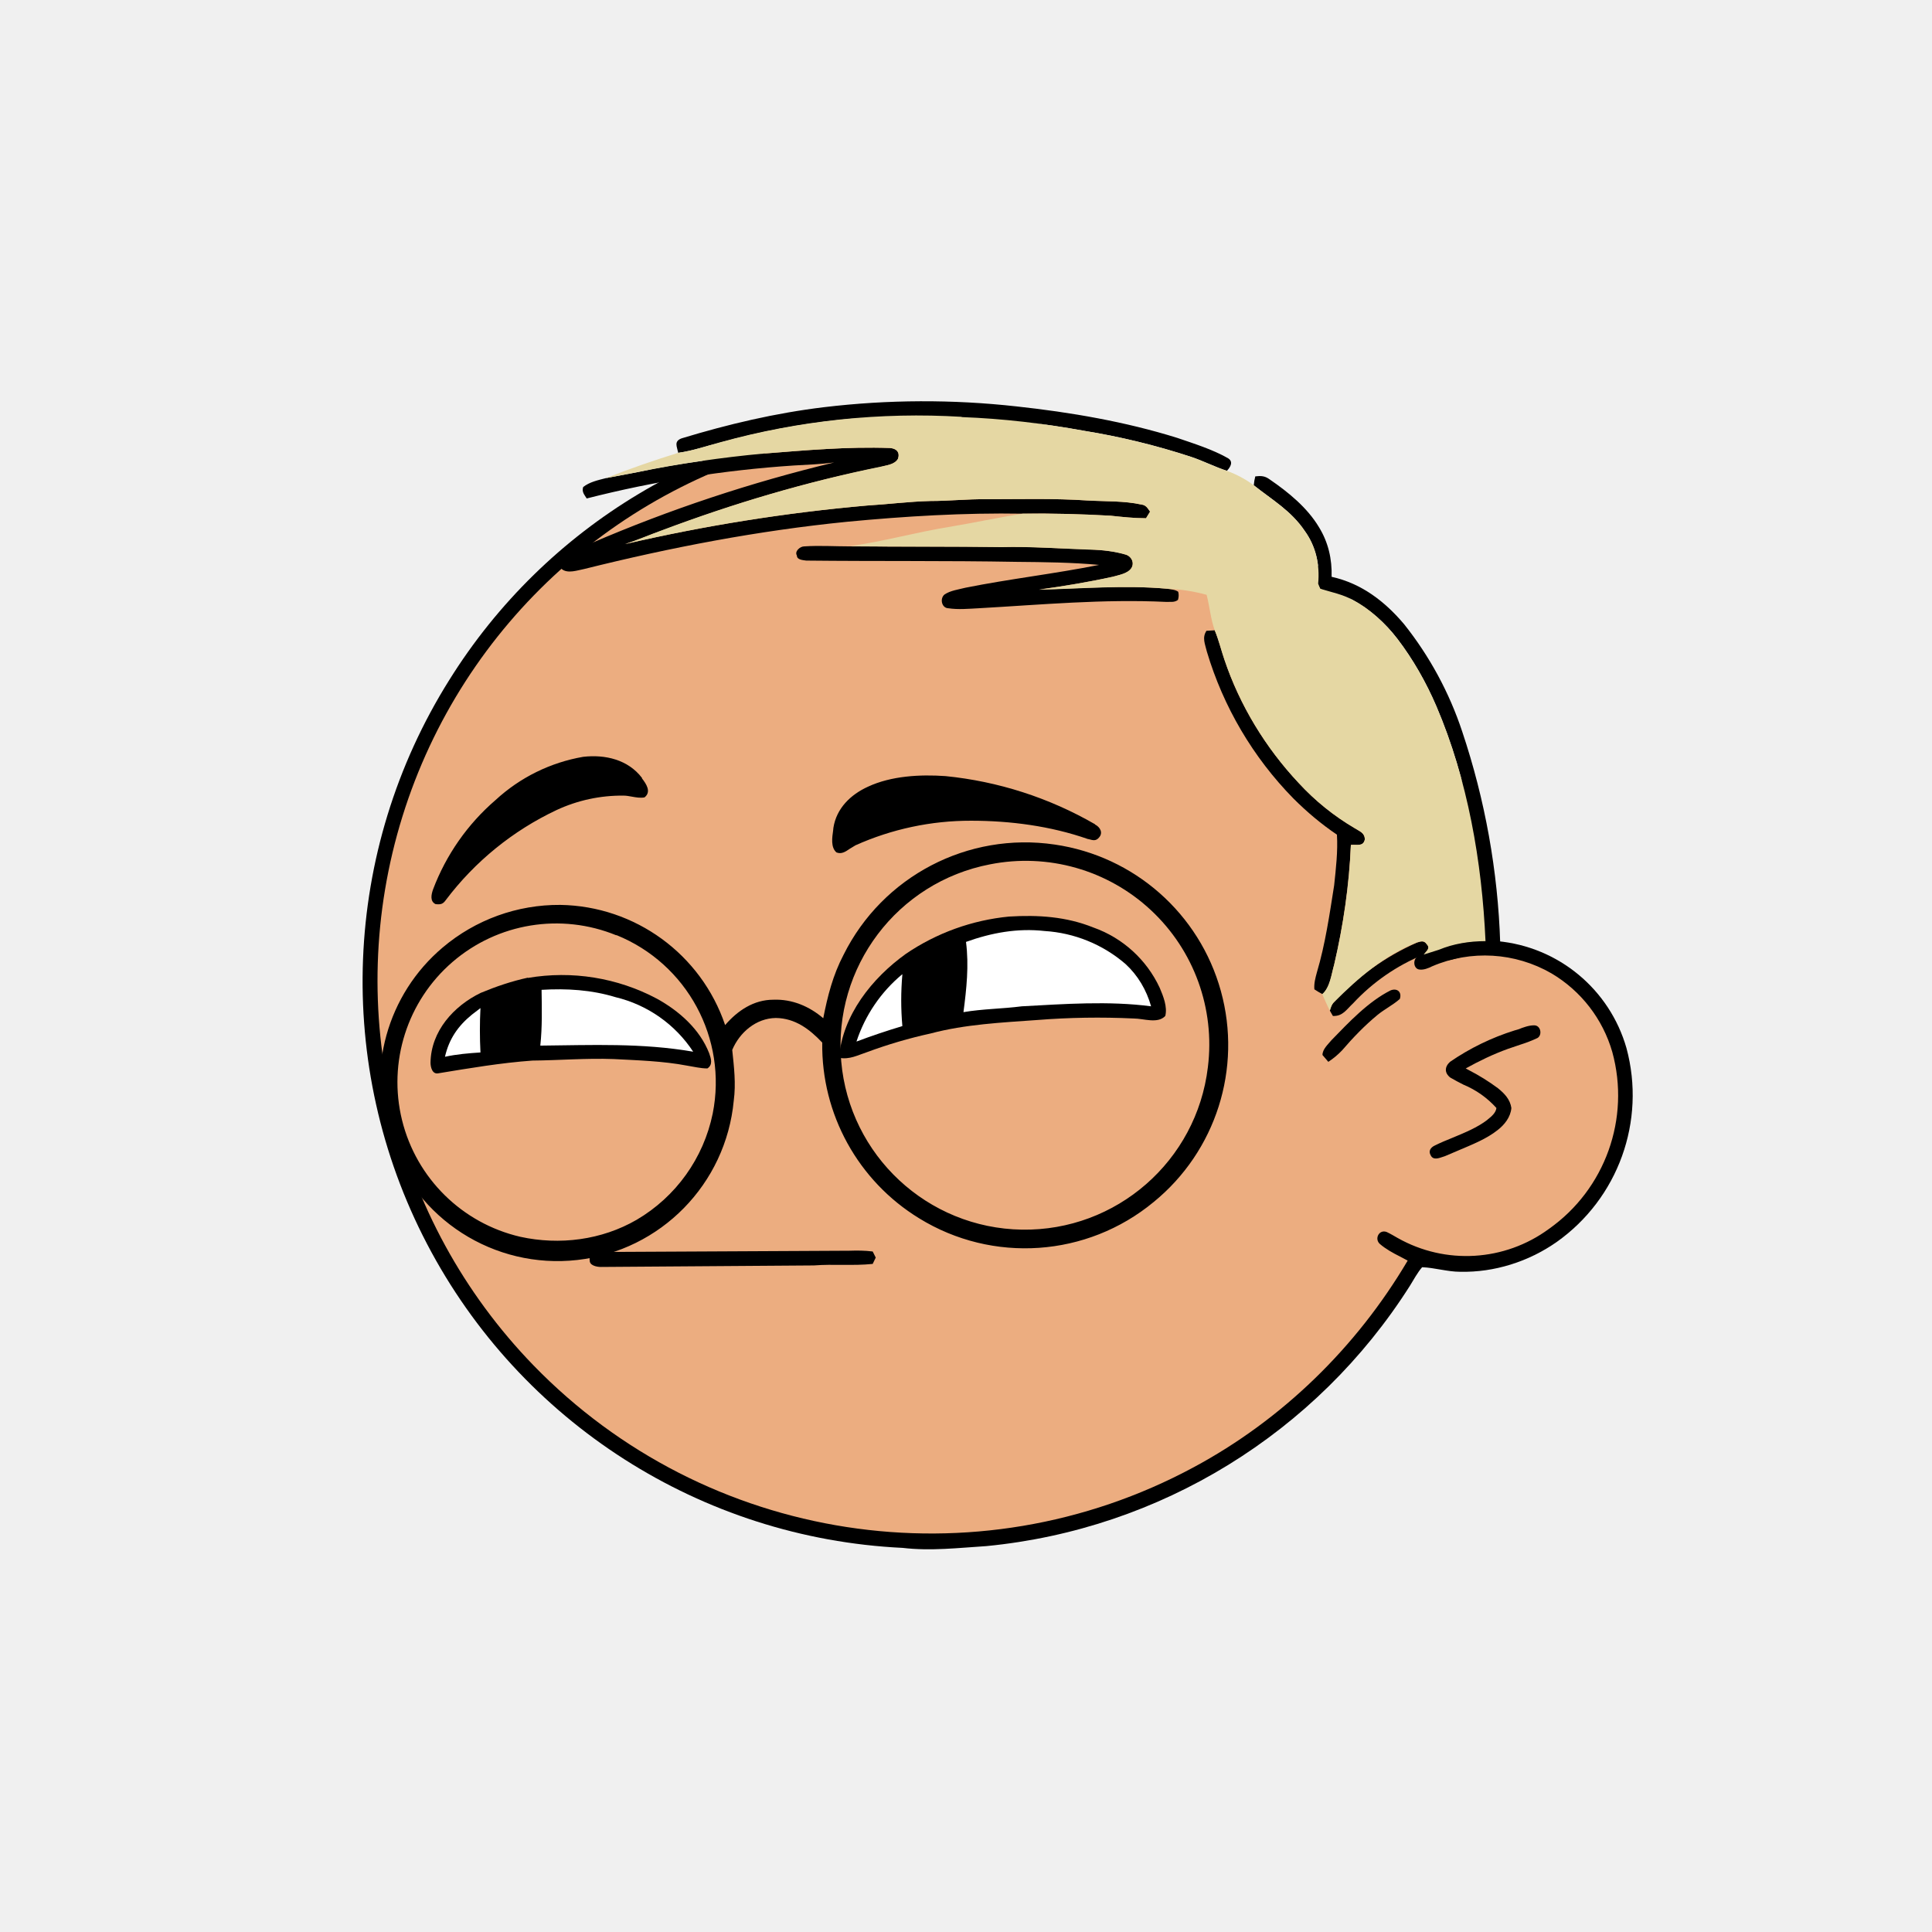
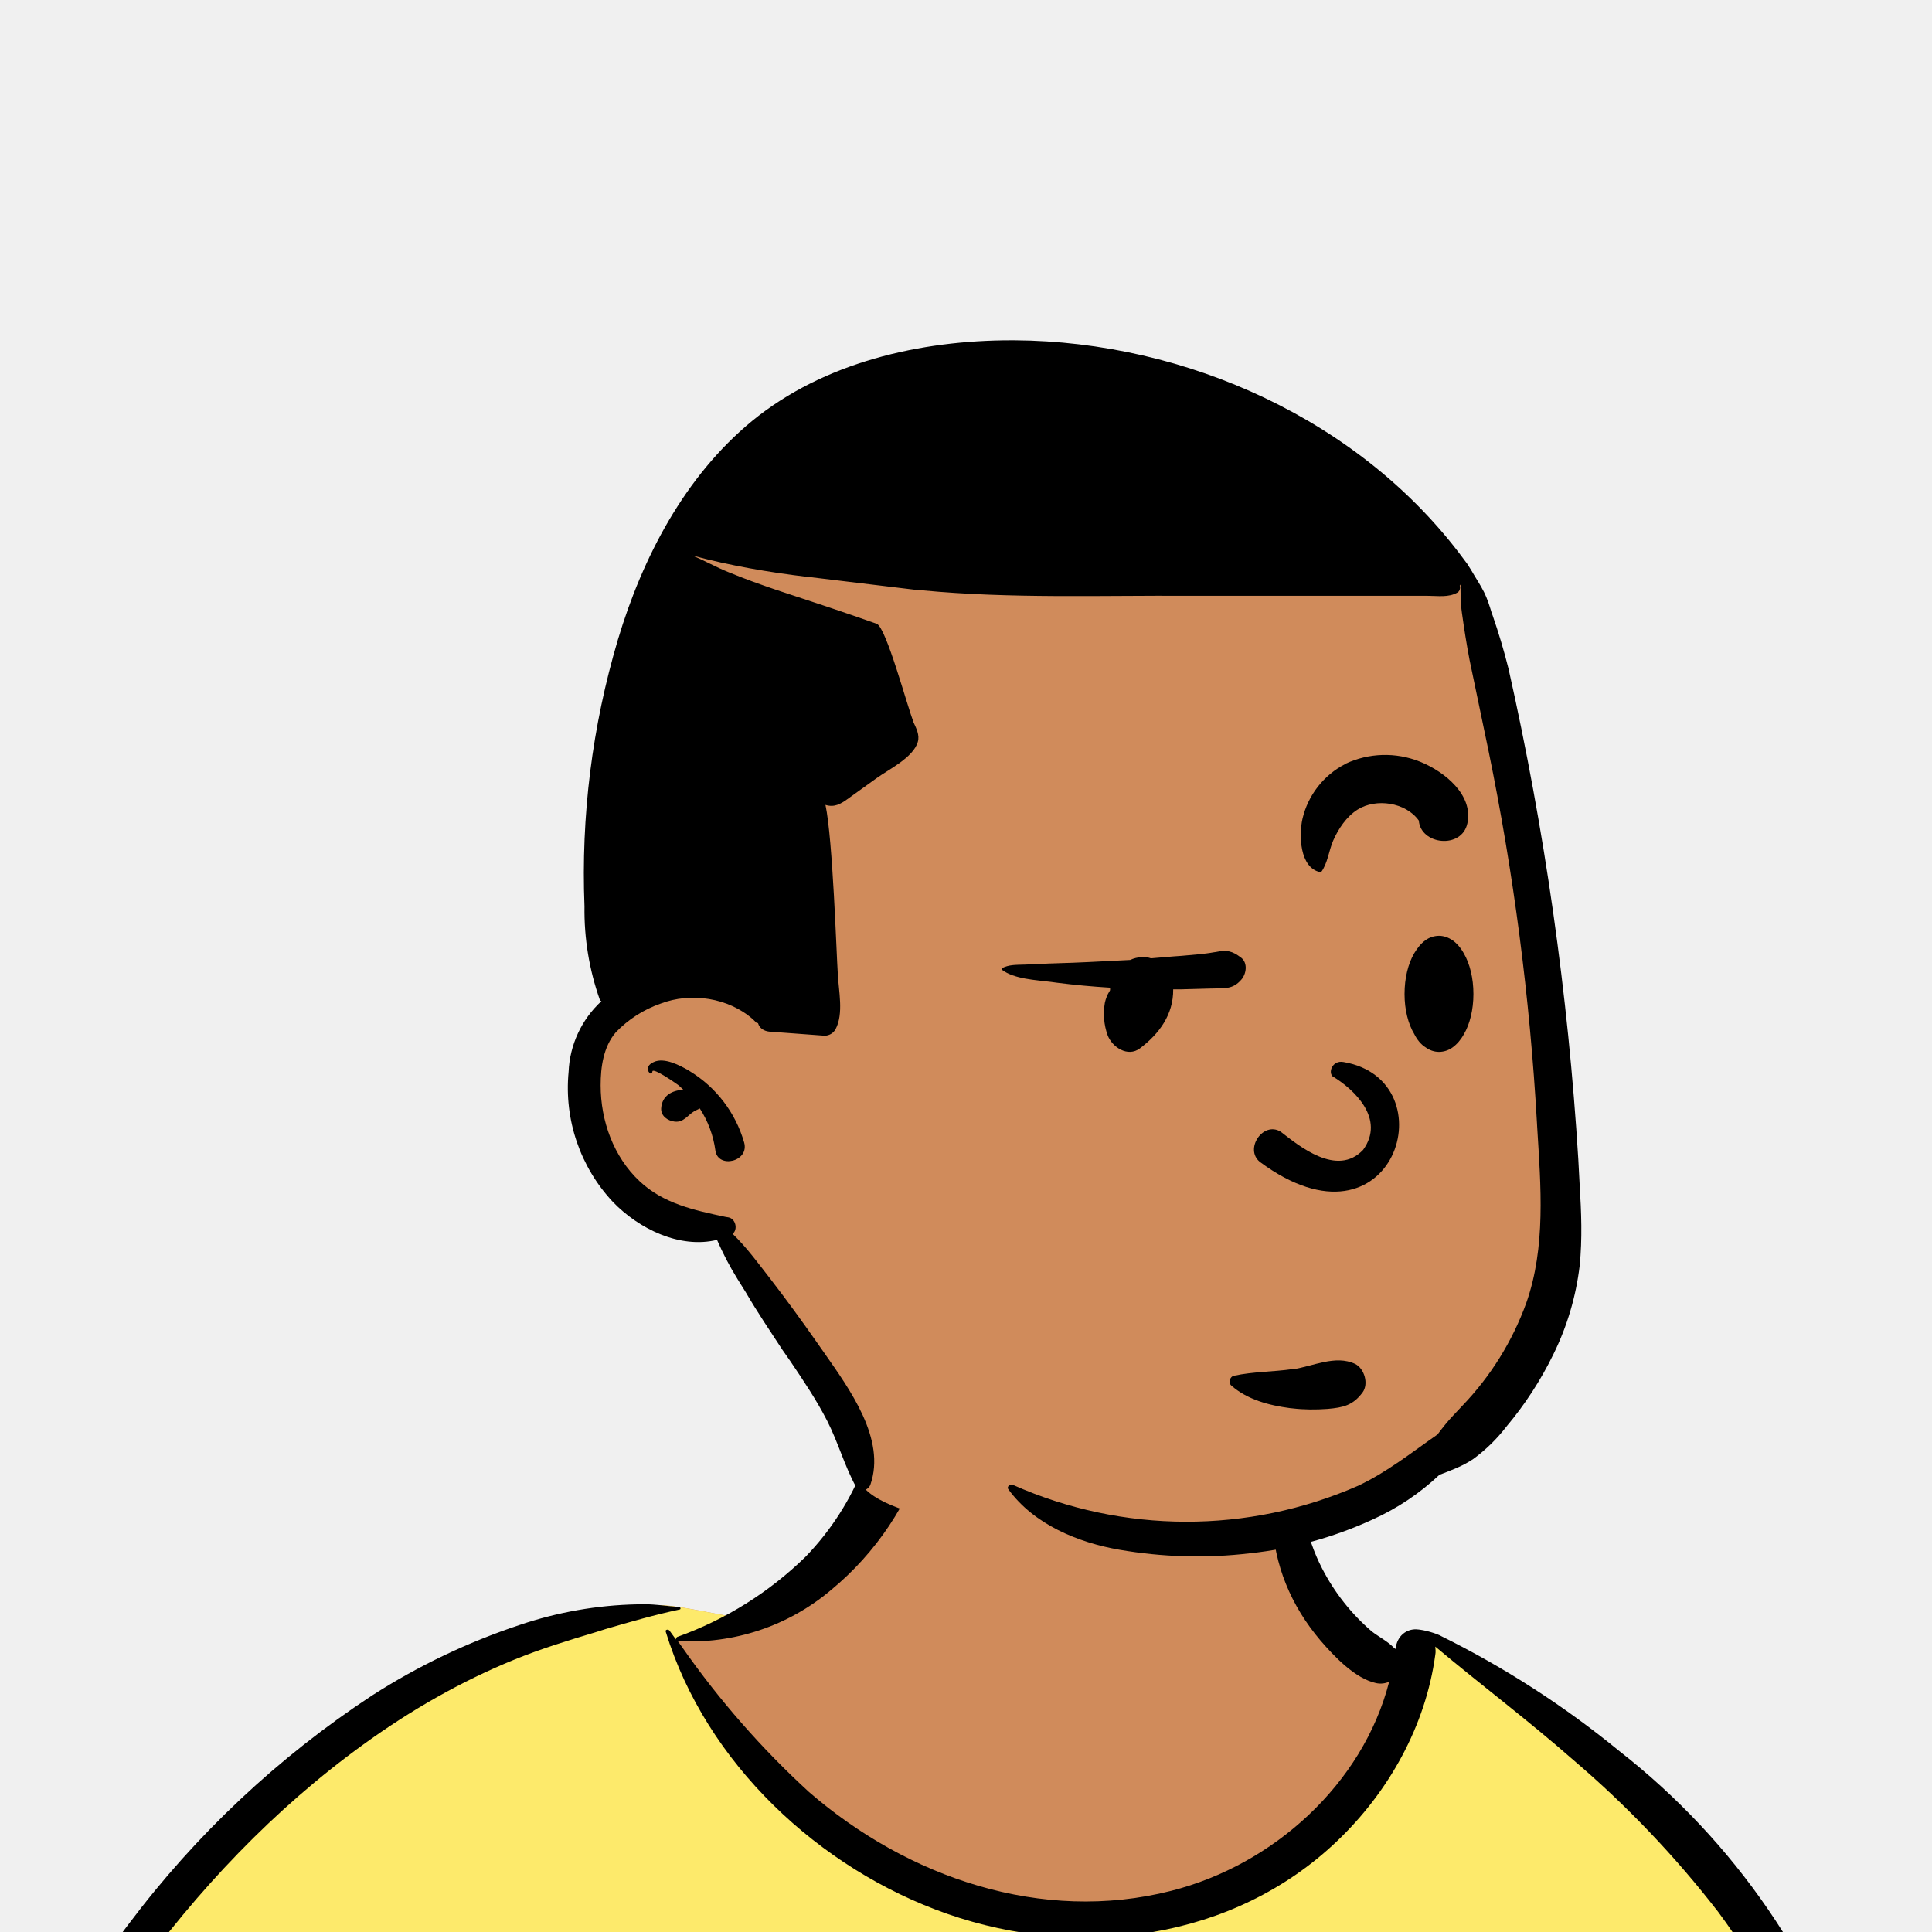
- <svg xmlns="http://www.w3.org/2000/svg" viewBox="0 0 762 762" fill="none" shape-rendering="auto">
+ <svg xmlns="http://www.w3.org/2000/svg" viewBox="0 0 704 704" fill="none" shape-rendering="auto" width="256" height="256">
  <mask id="viewboxMask">
-     <rect width="762" height="762" rx="60.96" ry="60.96" x="0" y="0" fill="#fff" />
+     <rect width="704" height="704" rx="0" ry="0" x="0" y="0" fill="#fff" />
  </mask>
  <g mask="url(#viewboxMask)">
-     <path d="M396 164.8a224.8 224.8 0 0 1 104.8 42.4c6.2 4.9 12.5 9.4 18 15a225.4 225.4 0 0 1 71.8 149 58.5 58.5 0 0 1 50.9 42.2 71 71 0 0 1-27.6 76.5c-11 7.7-24.5 12-38 11.7-5 0-10-1.6-15-1.8-1.9 2.2-3.3 4.9-4.8 7.3A223.3 223.3 0 0 1 389 609.8c-11 .7-21.9 2-33 .7a223.7 223.7 0 0 1-178.8-342.3A223.4 223.4 0 0 1 352 163.5c14.6-1.4 29.4-.3 44 1.3Z" fill="#000" />
-     <path fill-rule="evenodd" clip-rule="evenodd" d="M498.8 213.2A216 216 0 0 0 363 169c-13-.2-26.2 1.6-39 4a218 218 0 0 0-113.6 365.5 218.5 218.5 0 0 0 260.4 40.2c35-18.8 64.2-47.3 84.4-81.5l-3-1.6c-2.8-1.4-5.7-3-8-5-2.2-2-.3-5.8 2.7-4.7 1.5.7 3 1.6 4.4 2.4a55 55 0 0 0 59.6-3.6 64.5 64.5 0 0 0 25-69.8 53.1 53.1 0 0 0-24-31 52.6 52.6 0 0 0-47-2.8c-1.6.8-3.4 1.5-5 1.3-2.5-.2-2.8-4.2-.6-5.2 8-4 16.5-5.6 25.4-6.4a217 217 0 0 0-72-146.4c-4.4-4-8.7-8.1-13.9-11.3Zm107.6 196.2c2-1.2 1.3-5.1-1.4-5-2 0-4.2.8-6.2 1.6l-1.4.4a95.1 95.1 0 0 0-25.5 12.4c-2.2 2-2.2 4.4.1 6.2a92 92 0 0 0 5.2 2.8 36 36 0 0 1 13 9.2c-.2 1.9-2 3.4-3.4 4.5l-.2.2c-3.9 3-8.8 5-13.6 7-2.5 1-4.9 2-7.1 3.1-1.7.8-2.6 2.2-1.6 3.9 1 2 3.2 1.1 5 .5l.6-.2 5.4-2.3c5.4-2.3 11-4.5 15.4-8 2.7-2.1 5.1-5.1 5.4-8.7-.5-3.4-2.7-5.7-5.3-7.8a83 83 0 0 0-11.6-7.2l-1.1-.6c5.4-3 10.8-5.6 16.6-7.7l5-1.7a52 52 0 0 0 6.7-2.6Z" fill="#ecad80" />
-     <g transform="translate(-161 -83)">
-       <path d="M559 444.5c11.4-.7 22.5 0 33.2 4.3a45.7 45.7 0 0 1 26.2 23.8c1.4 3.3 3.1 7.5 2.2 11.1-3 3.2-8.5 1-12.5 1-12.7-.6-25.5-.4-38 .6-14 1-28.5 1.7-42 5.3a188 188 0 0 0-25.2 7.4c-3.7 1.2-6.8 3-11 2.2 1.4-16.8 13-31.4 26.4-41a87.3 87.3 0 0 1 40.7-14.7Z" fill="#000" />
-       <path d="M573 450.2a54 54 0 0 1 31.9 13c4.9 4.5 8.3 10.3 10.1 16.7-16.7-2.2-34.3-.9-51 0-7.7 1-15.4 1-23 2.3 1.2-9.2 2.2-18.4 1-27.7 10-3.6 20.3-5.5 31-4.3Z" fill="#fff" />
-       <path d="M369.2 468.7a79.8 79.8 0 0 1 50.9 8.2c8.7 4.8 16.9 12 20.6 21.5.7 2 1.6 4.5-.7 6-2.7 0-5.4-.7-8-1.1-9.4-1.8-19.4-2.1-29-2.6-10.7-.4-21.3.5-32 .6-12.5.9-24.8 3-37 5-2.5.6-3.2-2.4-3.2-4.2.2-12.4 9.1-22.3 19.8-27.5 6-2.5 12.2-4.6 18.6-6Z" fill="#000" />
-       <path d="M516.9 467.3c-.6 7-.6 13.5 0 20.4a278 278 0 0 0-18.1 6.1 58 58 0 0 1 18-26.5ZM374.6 473.4c9.9-.6 19.7 0 29.2 2.9a50.8 50.8 0 0 1 30.6 21.5c-20.2-3.5-40-2.6-60.3-2.4.8-7.4.6-14.7.5-22ZM350.5 480.6c-.3 5.8-.3 11.6 0 17.5-4.7.3-9.4.7-14 1.7 1.6-7 5.1-12.1 10.6-16.6l3.4-2.6Z" fill="#fff" />
+     <g fill-rule="evenodd" clip-rule="evenodd">
+       <path d="M705.3 1074a2351.1 2351.1 0 0 1-15.6-101c-1-7.7-2.5-16.4 2.7-22 7.3-8 14-14.8 14.8-26.2.8-10.7-2.8-22.4-5-32.8a809.4 809.4 0 0 0-17.3-64.7c-6.6-21.7-13.9-43.2-21.3-64.6-6.9-20-13.5-40.3-22.5-59.5-17-36.5-46-63.5-81.6-81.6-9-4.5-27-20.5-36.3-24-8.5-3.4-8.5 6.3-16.9 2.6-6.7-2.9-13-6.7-16.7-13.2-4-7-14.3-16.9-15.9-25-3.3-17.4.3-32.2-12-45.3a90 90 0 0 0-41.1-23.8c-33.7-9.3-78.5-2.8-98.8 28.5-9.7 14.9-13 33-26.2 45.1-11.4 10.7-8.8 18-23.6 23.4-.9.3-23.6-4.5-24.4-4.2-16.2-3.5-31.7 6.2-46.5 11.8a325.4 325.4 0 0 0-63 32.3 399.2 399.2 0 0 0-102.3 98.5 482.5 482.5 0 0 0-76.4 161c-1.7 6.4-3.5 13-1.5 19.4 1.7 5.3 5.4 9.2 9.8 12.4 6 4.3 18 7 17.7 15.7-.1 6.6-2.4 13.5-3.5 20-1.3 7.7-2.3 15.5-3.4 23.2-4.8 35.4-8.6 71-10.3 106.6a920 920 0 0 0-.5 106c.1 2.3.8 4.5 2 6.2-1 .4-1.2 2.4.1 2.7l2.7.5a12 12 0 0 0 7 2.4l5.5.2c19.3 4 38.6 7.9 58.1 10.8 23.8 3.5 47.6 6.3 71.5 8.7 49.2 4.8 98 3.2 147.1.6a1877 1877 0 0 1 147.4-2c49.2 1.4 98.4 3.5 147.6 4.4 55 1 110-.5 164.8-5 7.5-.5 12.2-6.5 10.7-14-8.9-44.7-19-89.1-27-134Z" fill="#d08b5b" />
+       <path d="m201 597.5 1.2-.4c14.5-5.7 29.6-14.8 45.4-11.4.5-.2 10.8 1.9 17.9 3.2l-6.7 7L247 598c40.7 67.1 88.8 100.7 144.3 100.7 55.5 0 97.7-33.6 126.4-100.7l4-1c.4 0 1 .2 1.5.4 9.3 3.6 27.4 19.6 36.3 24.1 35.6 18 64.5 45 81.6 81.6 8.7 18.6 15.2 38 21.8 57.5l.7 2c7.4 21.4 14.7 43 21.3 64.6 6.3 20.4 12 41 16.6 61.8l.7 2.9c2.2 10.4 5.8 22 5 32.8a29 29 0 0 1-3 10.7l-80.4 29 38.4 261.3c-35.1 1.5-70.3 2-105.5 1.3-49.2-.9-98.4-3-147.6-4.3-47.7-1.2-95.3-.7-143 1.7l-12 .6a946.3 946.3 0 0 1-139.5-1l-3.1-.3v-38.3l16.3-212.9-83-15.6-81.3-39.5a21.7 21.7 0 0 1-5.6-8.8c-1.9-6-.5-12 1-18l.5-1.3a492.8 492.8 0 0 1 76.4-161A399.3 399.3 0 0 1 138 629.7c19.8-13 40.9-23.9 63-32.3Z" fill="#fdea6b" />
+       <path d="M232.2 584.6c5.1-.3 10.3.6 15.4 1 .4.1.6.8 0 .9-9 1.9-18 4.5-26.9 7.1l-3.8 1.2c-10 3-19.8 6-29.6 10-19.4 7.9-37.8 18.5-54.8 30.8C67.2 682.8 20 754.3-9.9 828.3a526 526 0 0 0-24.3 77c-.4 1.6-2 5.4-1 7 .7 1.3 3.6 2.1 5 2.9l4.5 2.3 25.2 12.9 2.3 1.1c38 18.6 78.4 34.4 121 35.5l.4-3.7a342 342 0 0 1 9.9-60c.3-1 1.6-.6 1.7.3 3 23.1 2 46.4 1 69.7-1.8 41-4.3 82.2-6.5 123.3-1.2 20.6-2.6 41-3.9 61.7-1.3 20.5-1.7 41.6-4.7 62-.6 4.6-6 7-10 6.6-4.4-.5-7.9-4.5-8-9 0-11.9 1.5-24 2.4-35.8l2.5-33.8c3.1-41.1 6.8-82.2 10.2-123.3a4771 4771 0 0 1 3.8-43.7C76.4 979.8 34.2 963-6.1 943.5c-.6 13.2-2 26.5-3.4 39.6-3.8 36.8-7.1 73.6-9.6 110.5a2254.2 2254.2 0 0 0-4.2 92.7l-.2 7c0 4.4-.5 8.5-4.3 11.7-3.7 3.3-8.9 3.5-12.6 0-5-4.6-4.2-10.9-4-17.1a1675.6 1675.6 0 0 1 1.8-47.2 1321 1321 0 0 1 10.5-109.5l2-14c3.5-26 7.5-52.7 15.5-77.9-3.1-1.5-6.2-3-9.3-4.7-5.5-2.7-11.2-5.4-16.6-8.4-4.2-2.5-7.9-5.8-9-10.8-1.4-5.5.6-11.5 2-16.9v-.4a502 502 0 0 1 26.6-80 523.2 523.2 0 0 1 67.8-117 353.8 353.8 0 0 1 88.7-83.3 239 239 0 0 1 53.8-25.7 142.6 142.6 0 0 1 42.8-7.5Zm90.1-66c6-6.5 18.1.2 15.2 8.8a108.2 108.2 0 0 1-34.7 52A79.4 79.4 0 0 1 247 598l1.7 2.4a321.1 321.1 0 0 0 46.1 52.6c36 31.2 84.8 48 132 36 37.1-9.4 69.8-38.8 79.4-76.2-1.3.6-3 .9-4.8.5-7.7-1.7-15.3-9.8-20.3-15.6-5.3-6.3-9.5-13-12.6-20.7-5.6-14-7.4-32.1.3-45.7 1-1.7 3-.7 3.3 1l.3 2.5c1.5 12.7 3.3 25 9.3 36.6a76 76 0 0 0 18.2 23.1c2.6 2 5.8 3.6 8.1 6l.5.4c.6-5 4.1-7.3 7.6-7.2 3.3.2 7.3 1.6 8.8 2.3l.1.1a341 341 0 0 1 65.1 42 259 259 0 0 1 88.4 129c7.5 25.3 11.8 51.4 16.3 77.4l2.8 16c4.2 23.9 8.9 48.4 18.4 70.7 2.5 5.7.6 11.1-5.5 13.4A1493 1493 0 0 1 688 953c3.7 16 6 32.5 8.7 48.5 6 34.1 13.2 68 19.4 102 3.2 17.5 6.1 35 9.3 52.3l4.7 25.2 2.4 13.6.1.7c.5 2.4 1 4.9.4 7.3-.8 2.7-2.9 4.6-4.8 6.6-1.6 1.6-3.8 1.6-5.7.7l-.7-.3c-3.4-1.6-6-3.2-7.3-7-.7-2.5-1-5.2-1.5-7.7a3535.6 3535.6 0 0 1-7.8-43.6l-1.6-9.1c-5.2-31.4-10.2-62.9-12.8-94.5-1-14-2.3-28.1-3.5-42.2l-.9-10.5c-1.1-13.3-2.5-27-2.7-40.5l-4.5 1.6L657 964c-5.5 2-12.5 6-18.4 5.2-2.9-.3-5-1.2-6.8-2.9 2 28.8 4.8 57.4 8.5 86a1965.7 1965.7 0 0 0 22 135c.6 3.2 1.4 6.4 1.9 9.6.5 3.7-.5 5.9-2.5 9-1.7 2.4-5 3.7-7.8 2-3.6-2.3-5.5-4.3-6.5-8.4-1-3.7-1.6-7.6-2.3-11.4a1654.2 1654.2 0 0 1-11.4-65.2c-7.8-52-12.7-104.4-15.2-156.8a1388 1388 0 0 1-1.4-77.8c0-13.3.5-26.6 1.4-39.9 1-13.4 3-26.5 4.8-39.8 0-.5.7-.5.7 0 .8 14.9 2.1 29.8 2.8 44.7.6 14.3.9 28.5 1.4 42.8.6 18.7 1.5 37.5 2.7 56.2a9.6 9.6 0 0 1 8.5-3.1c4.7-1 9.7-3.4 14.1-5l16.8-5.5 26.4-8.7a679 679 0 0 1-18-80.8l-2-12.3c-4-24.2-8.5-48.5-15.8-72a229.8 229.8 0 0 0-34.8-68.2 370.2 370.2 0 0 0-52.7-55.3C557 627 539.7 614 523 600c.1.9.2 2 0 3-3.5 25.9-17 50-35.8 67.9-37.7 36-93.6 43.4-142 26.5-46.7-16.3-88-55-102.6-102.8-.3-.8.8-1 1.3-.5l2.4 3.3c0-.4.2-.9.7-1a129 129 0 0 0 46.6-29.2 100.2 100.2 0 0 0 21.3-33.3l.4-1c1.7-5 3.2-10.2 7-14.2Z" fill="#000" />
    </g>
-     <g transform="translate(-161 -83)">
-       <path d="M414.2 389.8c-5.5-7.2-14.5-9.3-23.2-8.3a68 68 0 0 0-34.5 17 87.2 87.2 0 0 0-24.7 35.3c-.7 2-1.3 4.7 1 5.8 2.1.2 2.9 0 4.1-1.7a117.4 117.4 0 0 1 43.6-35.4 61 61 0 0 1 26.5-5.7c1 0 2.1.2 3.2.4 1.7.3 3.3.6 5 .3 2.8-2.2.7-5.3-1-7.5v-.2ZM592.9 408.1a147.2 147.2 0 0 0-59-19c-10-.7-21.4-.1-30.6 4.2-6.8 3.1-12.4 8.5-13.6 16.2l-.1 1c-.4 2.8-1 6.7 1.3 8.7 2 .8 3.6-.3 5.2-1.4l2.3-1.4a111 111 0 0 1 45.6-9.7c15.5 0 31.4 2.1 46 7.2l.5.1c1.5.4 2.7.8 3.9-.6 1.8-1.9.5-4.2-1.5-5.2Z" fill="#000" />
+     <g transform="matrix(.99789 0 0 1 156 62)">
+       <g fill-rule="evenodd" clip-rule="evenodd">
+         <path d="M242 75.3c56.8 0 115.6 44 136.4 72 24 32.5 43 188.4 34.1 241.3-8.9 53-53.1 110.6-130 110.6-76.7 0-123.5-9.5-125.3-23.2-2-13.8-50.7-90.2-50.7-90.2s-49.9-14-50-47.6c-.3-33.5 26.7-45.7 26.7-45.7s-9.6-132.3 14.5-166.7C122 91.3 185.3 75.3 242 75.3Z" fill="#d08b5b" />
+         <path d="M213.1 62h1c62.9.4 126.8 29.3 164.1 79.8l1.2 1.6 1.4 2.2c1.6 2.8 3.4 5.4 4.8 8.2 1.2 2.4 2 5 2.8 7.6l.3.8a229 229 0 0 1 5.8 19.4A1129.6 1129.6 0 0 1 420 360.4l.5 9.4c.6 9.8 1 19.6 0 29.4a99.5 99.5 0 0 1-9.6 32.3 128.2 128.2 0 0 1-17.2 26.4 59.5 59.5 0 0 1-12 11.7c-3.8 2.6-8.2 4.2-12.4 5.8a88.3 88.3 0 0 1-24.2 16.2 143.7 143.7 0 0 1-45 12.4c-16 1.9-32 1.4-47.7-1.3-15-2.6-31.2-9.2-40.5-22-.8-1 .7-2 1.7-1.6a156.4 156.4 0 0 0 126 .3c10.6-5 19.5-12.1 29-18.7 1.8-2.4 3.7-4.8 5.8-7l3.3-3.5a106.3 106.3 0 0 0 23.3-37.4c7.2-20.4 5.3-42.6 4-63.9l-.1-1.8a934.5 934.5 0 0 0-17.7-135.6l-6.9-33c-1.1-5.7-2-11.5-2.8-17.2-.5-3.5-.5-7-.5-10.3l-.3.4c.3.9 0 2-.8 2.5-3.3 1.9-7.2 1.2-11 1.2h-86.5c-32.5-.2-65.7 1.1-98.1-2l-2.5-.2-39.1-4.7h-.3c-14.2-1.7-28.2-4.1-42-7.8 4.4 1.8 8.8 4.3 13.3 6.1 5.8 2.4 11.7 4.5 17.6 6.5 12.2 4 24.4 8 36.5 12.3 3.5 1.2 11.4 31 13.4 35.6v.2c1 2.2 2.4 4.7 1.6 7.3-1.7 5.7-10.7 10-15.1 13.2l-4.6 3.3-6 4.3c-2.5 1.8-4.8 3.1-8 2.1 2.7 12.8 4 54.3 4.5 61.5.3 6.4 2.2 14.5-.8 20.2a4.6 4.6 0 0 1-4 2.4l-20.3-1.5c-1.8-.2-3.5-1.2-4-3v-.1c-.2 0-.5 0-.7-.2l-1.1-1.1c-9-8-22.8-10-33.8-5.8a41.7 41.7 0 0 0-16.4 10.5c-4.5 5.3-5.5 12.6-5.5 19.3 0 12.9 4.7 26 14.2 34.9 8.7 8.2 20 10.6 31.3 13l1.2.2c2.6.5 3.5 4.4 1.5 6 5.2 5 9.7 11.2 14 16.7 5.8 7.5 11.4 15.2 16.8 22.9l2.6 3.7c9.3 13.3 22.7 31.5 16.9 48.1-.8 2.2-4 3-5.3.7-4.2-7.7-6.5-16.2-10.5-24-3.9-7.6-8.7-14.7-13.5-21.8l-2.8-4c-4.6-7-9.2-13.8-13.4-21l-3-4.8a109 109 0 0 1-7.5-14.3c-13.6 3.3-28.5-4-38-13.8a60.7 60.7 0 0 1-16.2-47.4 37.1 37.1 0 0 1 12-25.8c-.3 0-.5-.3-.6-.5a97.5 97.5 0 0 1-5.6-34 298.8 298.8 0 0 1 12.2-97.2c9-30 24.4-59.5 49-79.7C144.5 70 179.7 62 213 62ZM82.4 325c3.8-1.8 9.5 1.2 12.8 3.1l.3.2a45 45 0 0 1 19.9 26c2 7-9.6 9.7-10.5 2.9a37.3 37.3 0 0 0-5.7-15.3l-2 1c-2.5 1.5-3.9 4.2-7.2 3.8-2.5-.3-5-2-4.9-4.8.3-4.7 4-6.6 8.1-6.8l-1.7-1.6-.7-.5c-.7-.5-8.6-6-8.9-4.6 0 .7-.7 1-1 .6-1.6-1.7-.2-3.3 1.5-4Z" fill="#000" />
+       </g>
    </g>
-     <g transform="translate(-161 -83)">
-       <path d="M496 576.3c3-.1 6.1-.1 9.2.3l1.2 2.4-1.2 2.5c-7.7.8-15.5 0-23.2.6l-84 .6c-1.7 0-4.6-.6-4.4-2.7-.5-1.7 1.8-3.3 3.3-3.2l99-.5Z" fill="#000" />
+     <g transform="translate(315 248)">
+       <path fill-rule="evenodd" clip-rule="evenodd" d="M155.9 251c7.5-1.1 15.7-5.4 22.9-2 3.4 1.7 5 7.3 2.7 10.4-3.5 4.7-7 5.5-12.8 6-4.2.3-8.5.3-12.7-.2l-1-.1c-7.6-1-15.5-3.1-21.3-8.2-1.2-1-.6-3.3 1-3.6 6.9-1.5 14.2-1.4 21.2-2.4Zm-9-17.5h.2a24.8 24.8 0 0 0-.1 0Zm24-89.1c7.5 4.6 19 15.3 10.8 26.6-9.5 10-23.3-1.4-30-6.6-6.4-4-13.4 6.3-7.6 11 49 36.3 69-29.8 30.5-36.4-4.2-.8-5.8 4-3.8 5.4ZM209.4 93c1.7 0 3.4.6 5 1.7 1.5 1.1 2.9 2.7 4 4.7 2.2 3.8 3.5 9 3.5 14.8 0 5.7-1.3 11-3.5 14.7-1.1 2-2.5 3.6-4 4.7a8.5 8.5 0 0 1-5 1.7c-1.8 0-3.5-.6-5-1.7-1.6-1-3-2.7-4-4.7-2.3-3.8-3.6-9-3.6-14.7 0-5.8 1.3-11 3.5-14.8 1.2-2 2.5-3.6 4-4.7a8.5 8.5 0 0 1 5-1.7ZM127.3 99l.7-.1c4-.8 5.9-.5 9.3 2.1 2.5 2 1.8 6 0 8-3.2 3.7-6.3 3-10.6 3.2h-.3l-10.9.3h-3c.1 9.2-5.1 16.2-12.1 21.5-4.5 3.4-10.2-.5-11.8-4.8a23.1 23.1 0 0 1-1-11.8c.3-1.4.9-3 1.7-4.2l.2-.4v-.9c-6.5-.4-13-1-19.3-1.8l-2.2-.3c-5.4-.7-13.5-1-18-4.5l.1-.5c2.5-1.3 5-1.2 7.7-1.3h.4l8.9-.4 3-.1c7.5-.2 15-.6 22.7-1l4-.2c1.3-.6 2.8-1 4.2-1 1.2 0 2.4 0 3.4.4l8.3-.7 2.8-.2c4-.4 8-.6 11.8-1.3Zm48-68.7a34 34 0 0 1 27-.8l.5.2c8.7 3.6 19.1 12 16.9 22.3-2 9.5-17 7.9-17.7-1-4.8-6.7-15.6-8.2-22.3-4-4.1 2.6-7 7-8.9 11.3-1.6 3.7-2 8.3-4.4 11.5-.1 0-.3.1-.4 0-7.5-1.7-7.7-13.6-6.4-19.4a30.2 30.2 0 0 1 15.6-20Z" fill="#000" />
    </g>
-     <g transform="translate(-161 -83)" />
-     <g transform="translate(-161 -83)">
-       <path fill-rule="evenodd" clip-rule="evenodd" d="M577 416.1a79.9 79.9 0 0 1 39 141 79.6 79.6 0 0 1-92.5 6.4 80 80 0 0 1-38.2-69.3c-5-5.3-10.7-9.6-18.3-9.7-7.8.1-14.3 5.7-17.2 12.6.7 6.7 1.5 13.3.6 20a69.8 69.8 0 0 1-135.8 15.3 69.7 69.7 0 0 1 21-75.7 71 71 0 0 1 46.4-16.8 69.8 69.8 0 0 1 65 47.4c4.9-5.7 11.3-10 19-10 7.4-.3 14.2 2.6 19.7 7.3 1.7-8.7 3.8-17 8-25a80 80 0 0 1 83.3-43.5Zm-25.5 7.8a72.4 72.4 0 0 1 85.9 80 72.7 72.7 0 1 1-85.9-80Zm-147.4 28a62.6 62.6 0 1 0-37.9 118.9c15.5 3.4 32.1 1.3 45.9-6.7a63.3 63.3 0 0 0 30-41.9 62.7 62.7 0 0 0-38-70.4Z" fill="#000" />
-     </g>
-     <g transform="translate(-161 -83)">
-       <g fill="#000">
-         <path d="M562 243.3c21.2 2.3 42.8 6 63.3 12.4 6.7 2.3 13.8 4.5 20 8 2.3 1.4 1 3.5-.4 5-4.8-1.6-9.3-3.9-14.1-5.5a278 278 0 0 0-42.3-10.3c-16-2.9-32-4.8-48.2-5.4a290.6 290.6 0 0 0-95 10c-5.7 1.4-11 3.3-16.8 4.1-.5-2.5-1.8-4.5 1.3-5.7 18.4-5.6 37.1-10 56.2-12.3a331 331 0 0 1 76-.3Z" />
-         <path d="M512 259.7c2.6.2 4 1.7 3.2 4.2-1.3 2.4-4.7 2.6-7 3.3-29.4 5.9-58 14.4-86 25-5 1.7-9.7 3.8-14.7 5.4a690 690 0 0 1 95.3-15.2c8.4-.5 16.8-1.6 25.2-1.8 7.4 0 14.6-.8 22-.7 13.3 0 26.7-.4 40 .5 7 .4 14.4.1 21.2 1.6 1.8.2 2.4 1.4 3.4 2.8l-1.6 2.6c-4.7 0-9.3-.5-14-1-11.5-.6-23-1-34.6-.8-23.1-.4-46.4 1-69.4 3.2-35 3.5-69.4 10.1-103.5 18.6-2.7.5-6.6 2-9 0-.5-1.3-.8-3.5.5-4.4 3.3-2.5 7.5-4 11.3-5.8a591.6 591.6 0 0 1 95.7-31.8c-5.3.7-10.7.9-16 1.2a450.6 450.6 0 0 0-81.6 13c-.9-1.5-2-2.5-1.4-4.5 2.5-2 5.8-2.7 8.9-3.5l12.6-2.4c16.4-3.6 33-5.5 49.7-7.3 16.5-1.3 32.9-2.8 49.9-2.2ZM656 270.9c2.4-.3 3.9-.2 5.8 1.2 7.3 5 14.8 11.1 19.4 18.8 3.7 6 5.2 12.6 5 19.6 11.8 2.6 21 9.7 28.6 18.7a137.3 137.3 0 0 1 22.9 42.3 292 292 0 0 1 15 83.5c.1 2.2-.7 4-2.9 4.5-3.9.2-7.7-.2-11.6.8-2.7.5-6 2-8.7 1.3-.4-1.3-.8-2.6-1-4 5.8-2.4 12-3.4 18.4-3.4-1.5-31.3-7-63.8-19.4-92.7-4-9.4-9.2-18.5-15.4-26.6a56.6 56.6 0 0 0-17.6-15.3c-4-2.2-8.3-3-12.8-4.4l-.8-2c.7-7.5-.9-14.7-5.3-20.8-5.4-8-12.8-12.2-20.1-18 .1-1.2.3-2.4.6-3.5Z" />
-         <path d="M478.2 298.5c6-.4 12 0 18 0 20 .2 39.9 0 59.8.2 11.7-.2 23.3.7 35 1 4.8.3 9.7.6 14.2 2.1 2.2.8 3.3 3.3 2 5.3-1.5 2.2-5 2.7-7.4 3.4-9.6 2.1-19.3 3.7-29 5 16.7-.4 33.9-1.8 50.5-.3 1.4.3 3.2.3 4.4 1.2.3 1.1.2 2.2-.1 3.2-1.4 1.1-3 .7-4.6.8-24.9-1.2-49.2 1.1-74 2.5-4 .2-8 .6-12 0-2.6-.1-3.4-3.8-1.5-5.4 2.3-1.6 5.6-2 8.3-2.7 17.5-3.5 35.2-5.5 52.7-9-10.8-1-21.7-1.1-32.5-1.2-27.7-.5-55.4-.2-83-.5-1.4-.2-3.7-.3-3.7-2-1-1.6 1.2-3.6 2.9-3.6ZM636.8 331.8l3.3-.2c1.6 3.8 2.5 7.7 3.8 11.5 6 18.1 16.3 34.8 29.3 48.7a96 96 0 0 0 22.2 17.9c1.8 1.2 3.9 1.8 3.9 4.4-.6 3-3.2 1.9-5.5 2.1-.7 15.9-3 31.9-6.6 47.3-1.1 3.8-1.6 8.9-4.6 11.6a31 31 0 0 1-3.2-1.9c-.2-2.3.4-4.5 1-6.7 3.3-11.1 5-22.9 6.8-34.3.7-6.6 1.5-13.4 1.1-20-6.2-4.2-11.9-9-17.2-14.3A139.7 139.7 0 0 1 637 340c-.7-3-2-5.5-.1-8.3ZM723.6 455.3c1.8 1.7-.1 2.9-1.1 4.2a78.3 78.3 0 0 0-27.8 19.2c-2.6 2.4-4.1 5.2-8 5l-1.2-2.1c.4-1.3.7-2.5 1.7-3.4a97.8 97.8 0 0 1 32.6-23.4c1.5-.5 2.8-1 3.9.5ZM709.5 473.6c2.6-1 4.5.7 3.6 3.4-2.7 2.4-6 4-8.8 6.3-5.1 4.2-9.7 9-14 14a31 31 0 0 1-5.4 4.5l-2.3-2.7c0-2.3 2.2-4.2 3.6-5.9 6.8-7 14.5-15.2 23.3-19.6Z" />
-       </g>
-       <path d="M540.3 247.5c16.2.6 32.3 2.5 48.2 5.4a278 278 0 0 1 42.3 10.3c4.8 1.6 9.3 4 14.1 5.5 3.8 1.4 7.4 3.3 10.6 5.7 7.3 5.8 14.7 10 20.1 18 4.4 6.1 6 13.3 5.3 20.8l.8 2c4.5 1.4 8.8 2.2 12.8 4.4 7 3.6 12.7 9.2 17.6 15.3 6.2 8.1 11.3 17.2 15.4 26.6 12.4 29 18 61.4 19.4 92.7-6.4 0-12.6 1-18.4 3.4l-6 1.9c1-1.3 2.9-2.5 1.1-4.2-1-1.5-2.3-1-3.8-.6-13 5.2-22.9 13.9-32.6 23.5-1 1-1.3 2.1-1.7 3.4-1.1-2.1-2-4.3-3-6.5 3.1-2.7 3.6-7.8 4.7-11.6 3.6-15.4 6-31.4 6.6-47.2 2.3-.3 4.9.7 5.5-2.2 0-2.7-2-3.2-3.9-4.4a96 96 0 0 1-22.2-17.9 134.3 134.3 0 0 1-29.3-48.7c-1.3-3.8-2.2-7.7-3.8-11.5-1.6-4.4-2-9.4-3.2-14a68.4 68.4 0 0 0-15.6-2.4c-16.6-1.5-33.8 0-50.5.4 9.7-1.4 19.4-3 29-5.1 2.4-.7 5.9-1.2 7.4-3.4 1.3-2 .2-4.5-2-5.3a54.3 54.3 0 0 0-14.2-2c-11.7-.4-23.3-1.3-35-1-20-.3-39.9-.1-59.8-.4 13.2-1.8 26.1-5.5 39.3-7.6 9.6-1.6 19.2-3.7 28.9-5.2a494 494 0 0 1 34.6.8c4.7.5 9.3 1 14 1l1.6-2.6c-1-1.4-1.6-2.6-3.4-2.8-6.8-1.5-14.2-1.2-21.2-1.6-13.3-.9-26.7-.5-40-.5-7.4-.1-14.6.7-22 .7-8.4.2-16.8 1.3-25.2 1.8a690 690 0 0 0-95.3 15.2c5-1.6 9.8-3.7 14.7-5.5 28-10.5 56.6-19 86-25 2.3-.6 5.7-.8 7-3.2.8-2.5-.6-4-3.1-4.2-17-.6-33.4.9-50 2.2a462.4 462.4 0 0 0-49.6 7.3l-12.6 2.4c9.4-3.7 18.9-7 28.6-10 5.8-.8 11.1-2.7 16.7-4.2a290.6 290.6 0 0 1 95.1-10Z" fill="#e5d7a3" />
-     </g>
-     <g transform="translate(-161 -83)" />
+     <g transform="translate(279 400)" />
+     <g transform="translate(179 343)" />
+     <g transform="translate(203 303)" />
  </g>
</svg>
